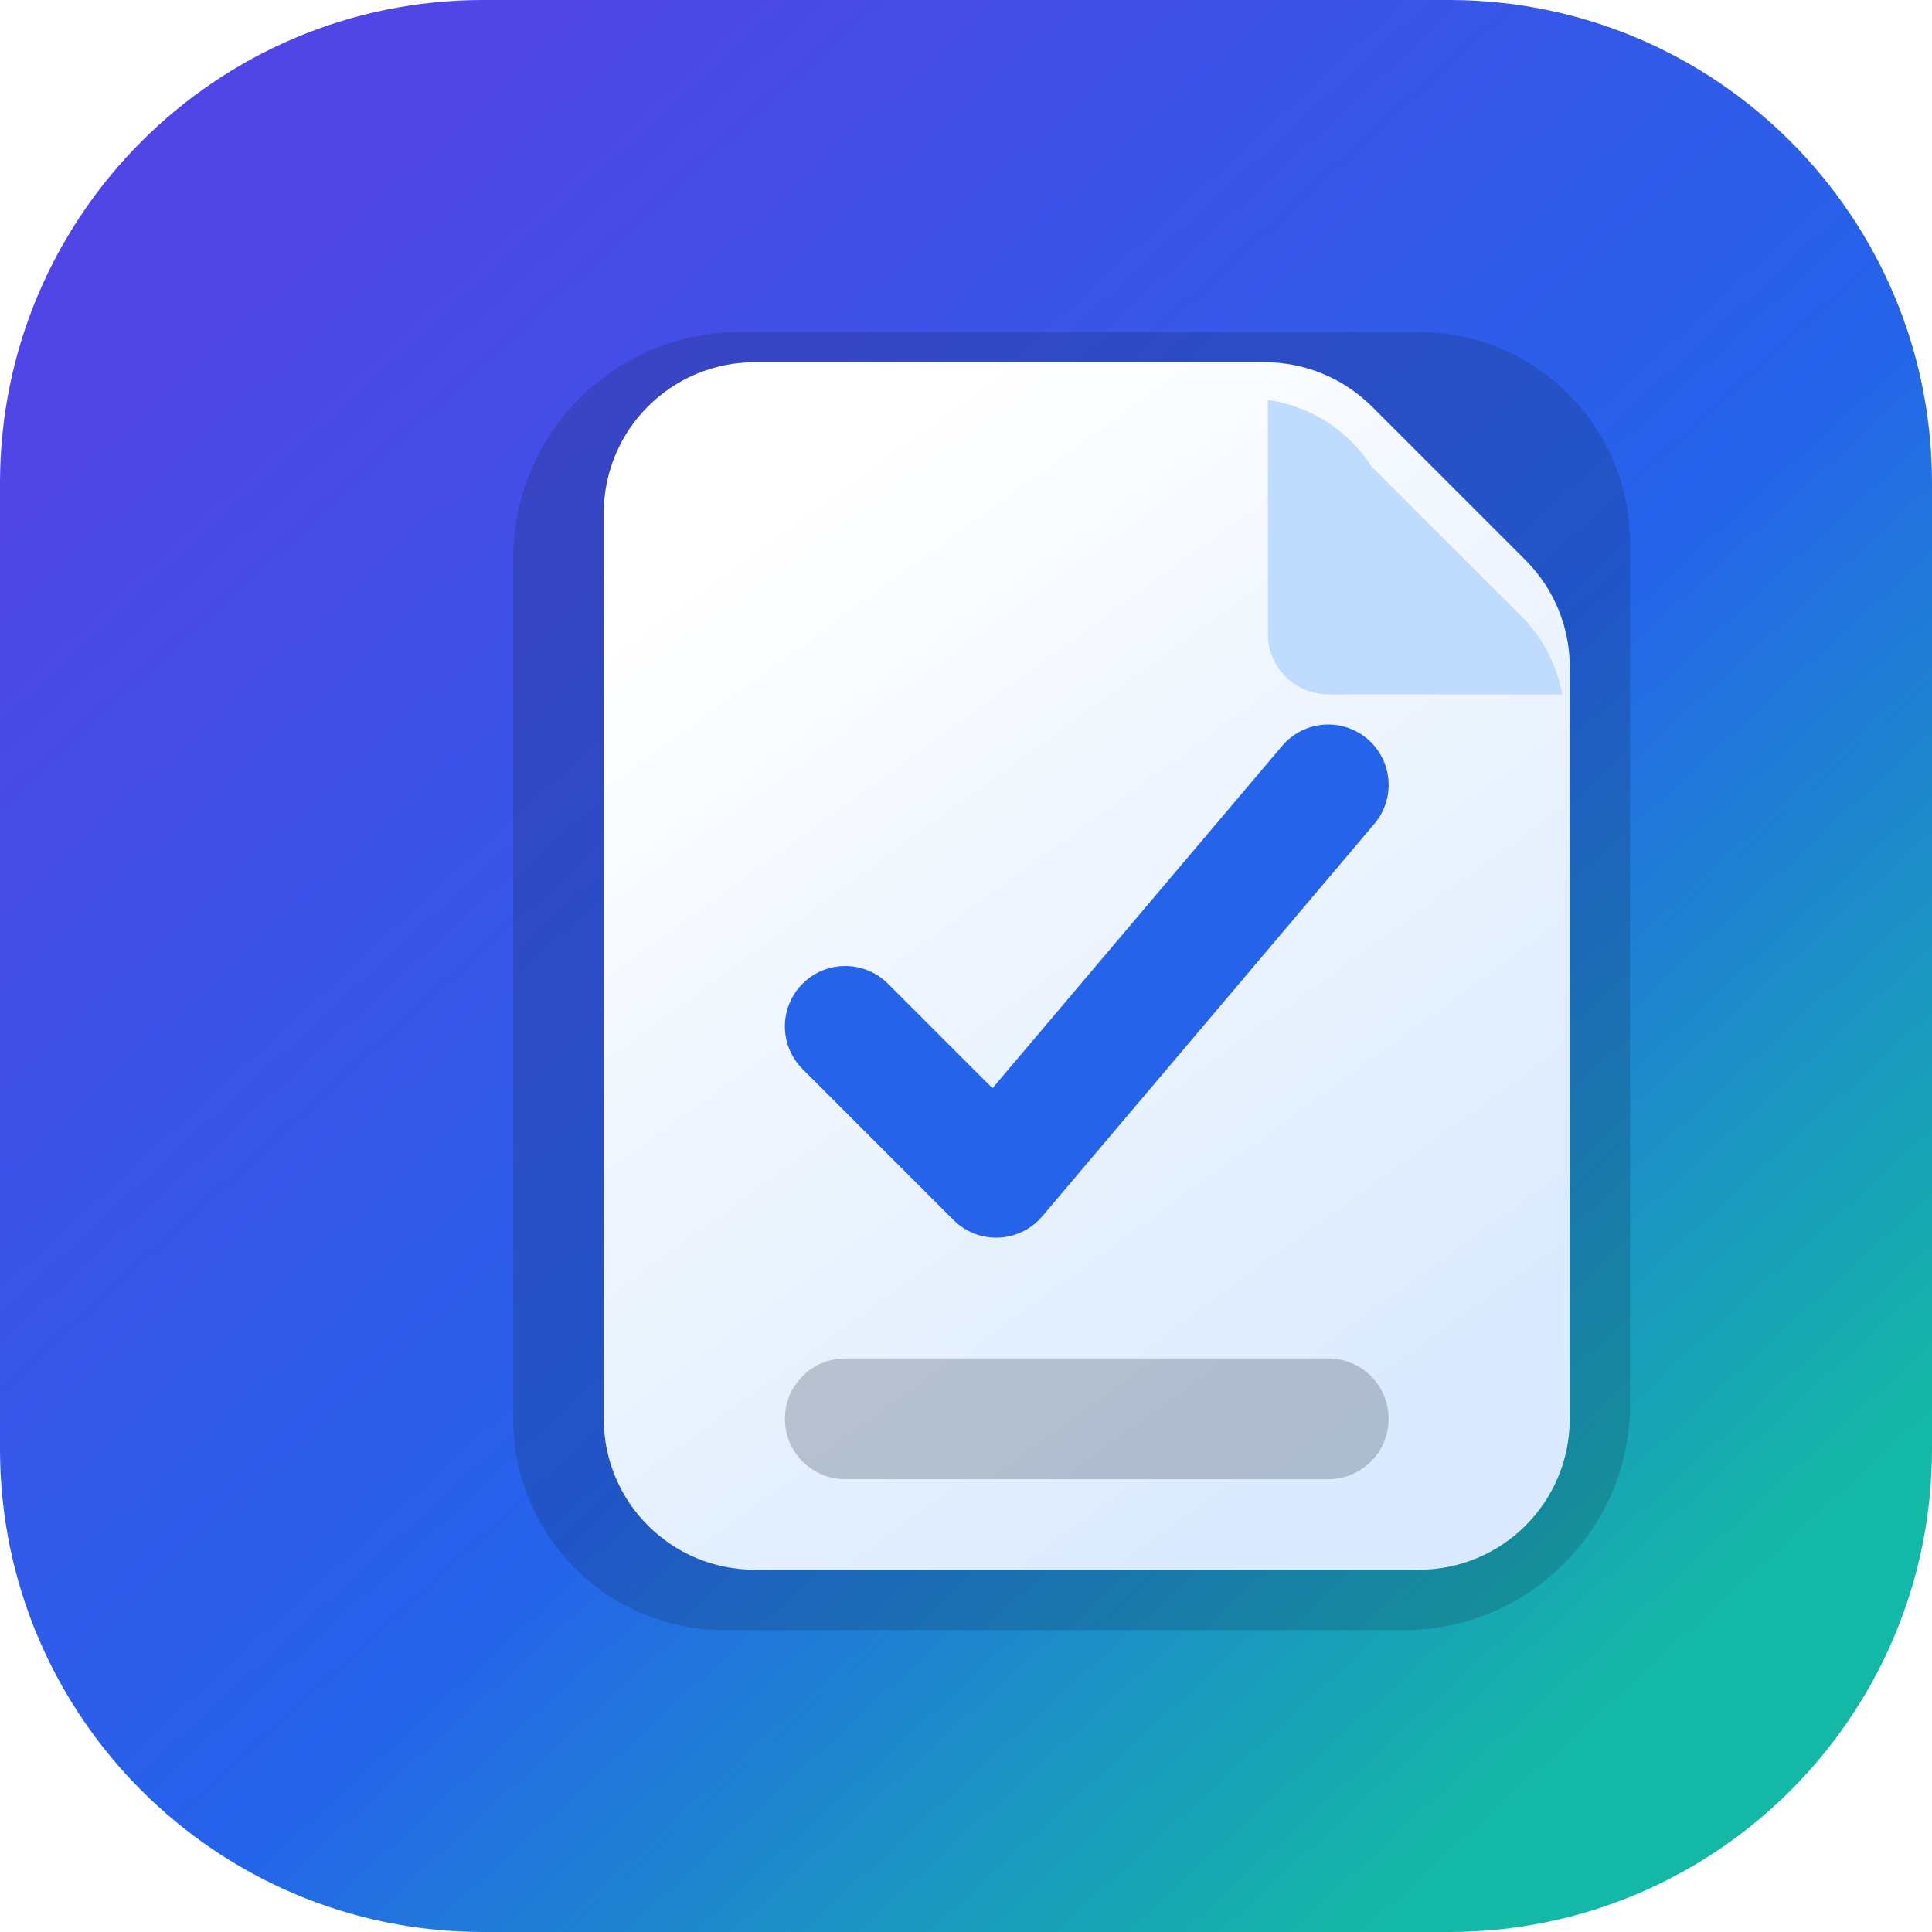
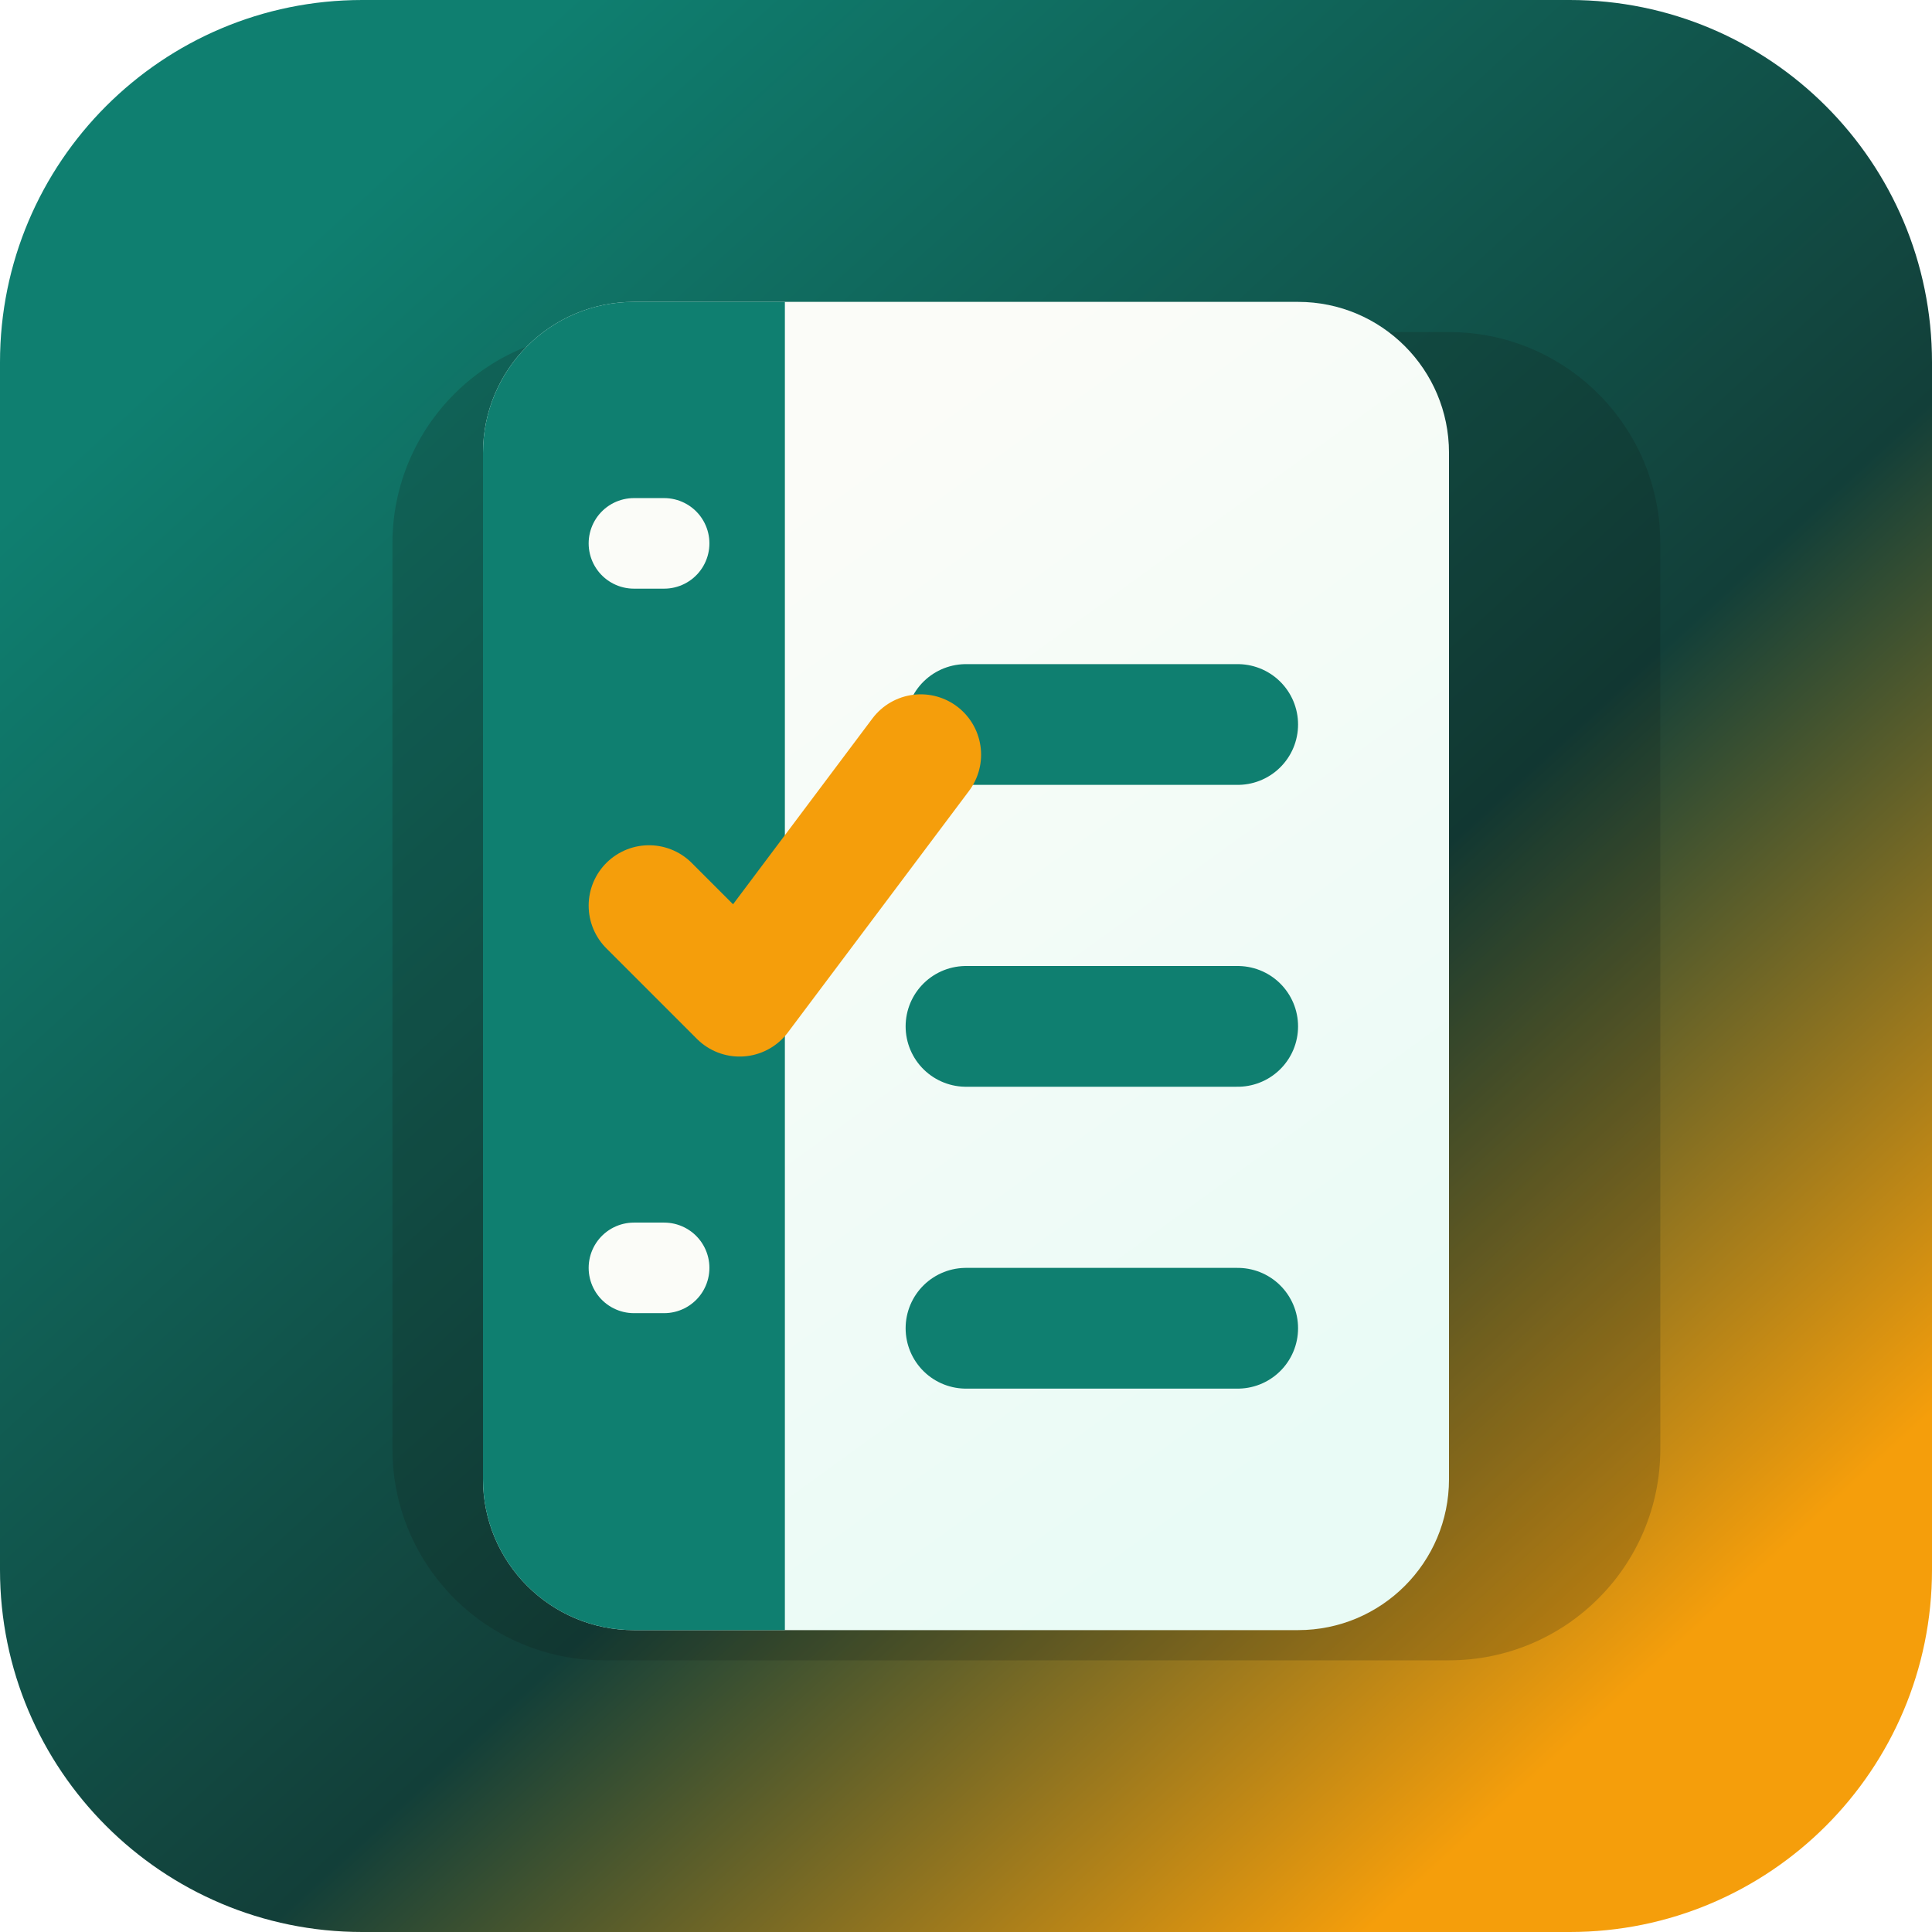
<svg xmlns="http://www.w3.org/2000/svg" viewBox="0 0 64 64" role="img" aria-labelledby="title">
  <defs>
    <linearGradient id="bg" x1="10" x2="54" y1="8" y2="56" gradientUnits="userSpaceOnUse">
-       <stop stop-color="#4f46e5" />
-       <stop offset=".58" stop-color="#2563eb" />
-       <stop offset="1" stop-color="#14b8a6" />
+       <stop stop-color="#0f7f70" />
+       <stop offset=".62" stop-color="#123f39" />
+       <stop offset="1" stop-color="#f59e0b" />
    </linearGradient>
    <linearGradient id="sheet" x1="24" x2="45" y1="18" y2="47" gradientUnits="userSpaceOnUse">
-       <stop stop-color="#ffffff" />
-       <stop offset="1" stop-color="#dbeafe" />
+       <stop stop-color="#fbfcf8" />
+       <stop offset="1" stop-color="#e9fbf6" />
    </linearGradient>
  </defs>
-   <rect width="64" height="64" rx="16" fill="url(#bg)" />
-   <path fill="#0f172a" fill-opacity=".18" d="M17 18.5A7.5 7.5 0 0 1 24.5 11H47a7 7 0 0 1 7 7v28.5A7.5 7.5 0 0 1 46.5 54H24a7 7 0 0 1-7-7z" />
-   <path fill="url(#sheet)" d="M20 17a5 5 0 0 1 5-5h16.9c1.33 0 2.6.53 3.54 1.46l5.1 5.1A5 5 0 0 1 52 22.1V47a5 5 0 0 1-5 5H25a5 5 0 0 1-5-5z" />
-   <path fill="#bfdbfe" d="M42 13.25V21a2 2 0 0 0 2 2h7.75a4.9 4.9 0 0 0-1.21-2.44l-5.1-5.1A4.9 4.9 0 0 0 42 13.25" />
-   <path fill="none" stroke="#2563eb" stroke-linecap="round" stroke-linejoin="round" stroke-width="4" d="m28 34 5 5 11-13" />
-   <path fill="#0f172a" fill-opacity=".22" d="M28 45h16a2 2 0 1 1 0 4H28a2 2 0 1 1 0-4" />
+   <rect width="64" height="64" rx="12" fill="url(#bg)" />
+   <path fill="#0f1916" fill-opacity=".2" d="M13 18a7 7 0 0 1 7-7h28a7 7 0 0 1 7 7v30a7 7 0 0 1-7 7H20a7 7 0 0 1-7-7z" />
+   <path fill="url(#sheet)" d="M16 15a5 5 0 0 1 5-5h22a5 5 0 0 1 5 5v34a5 5 0 0 1-5 5H21a5 5 0 0 1-5-5z" />
+   <path fill="#0f7f70" d="M16 15a5 5 0 0 1 5-5h5v44h-5a5 5 0 0 1-5-5z" />
+   <path fill="none" stroke="#0f7f70" stroke-linecap="round" stroke-width="4" d="M32 24h9M32 34h9M32 44h9" />
+   <path fill="none" stroke="#f59e0b" stroke-linecap="round" stroke-linejoin="round" stroke-width="4" d="m21.5 30 3 3 6-8" />
+   <path fill="none" stroke="#fbfcf8" stroke-linecap="round" stroke-width="3" d="M21 18h1M21 42h1" />
</svg>
